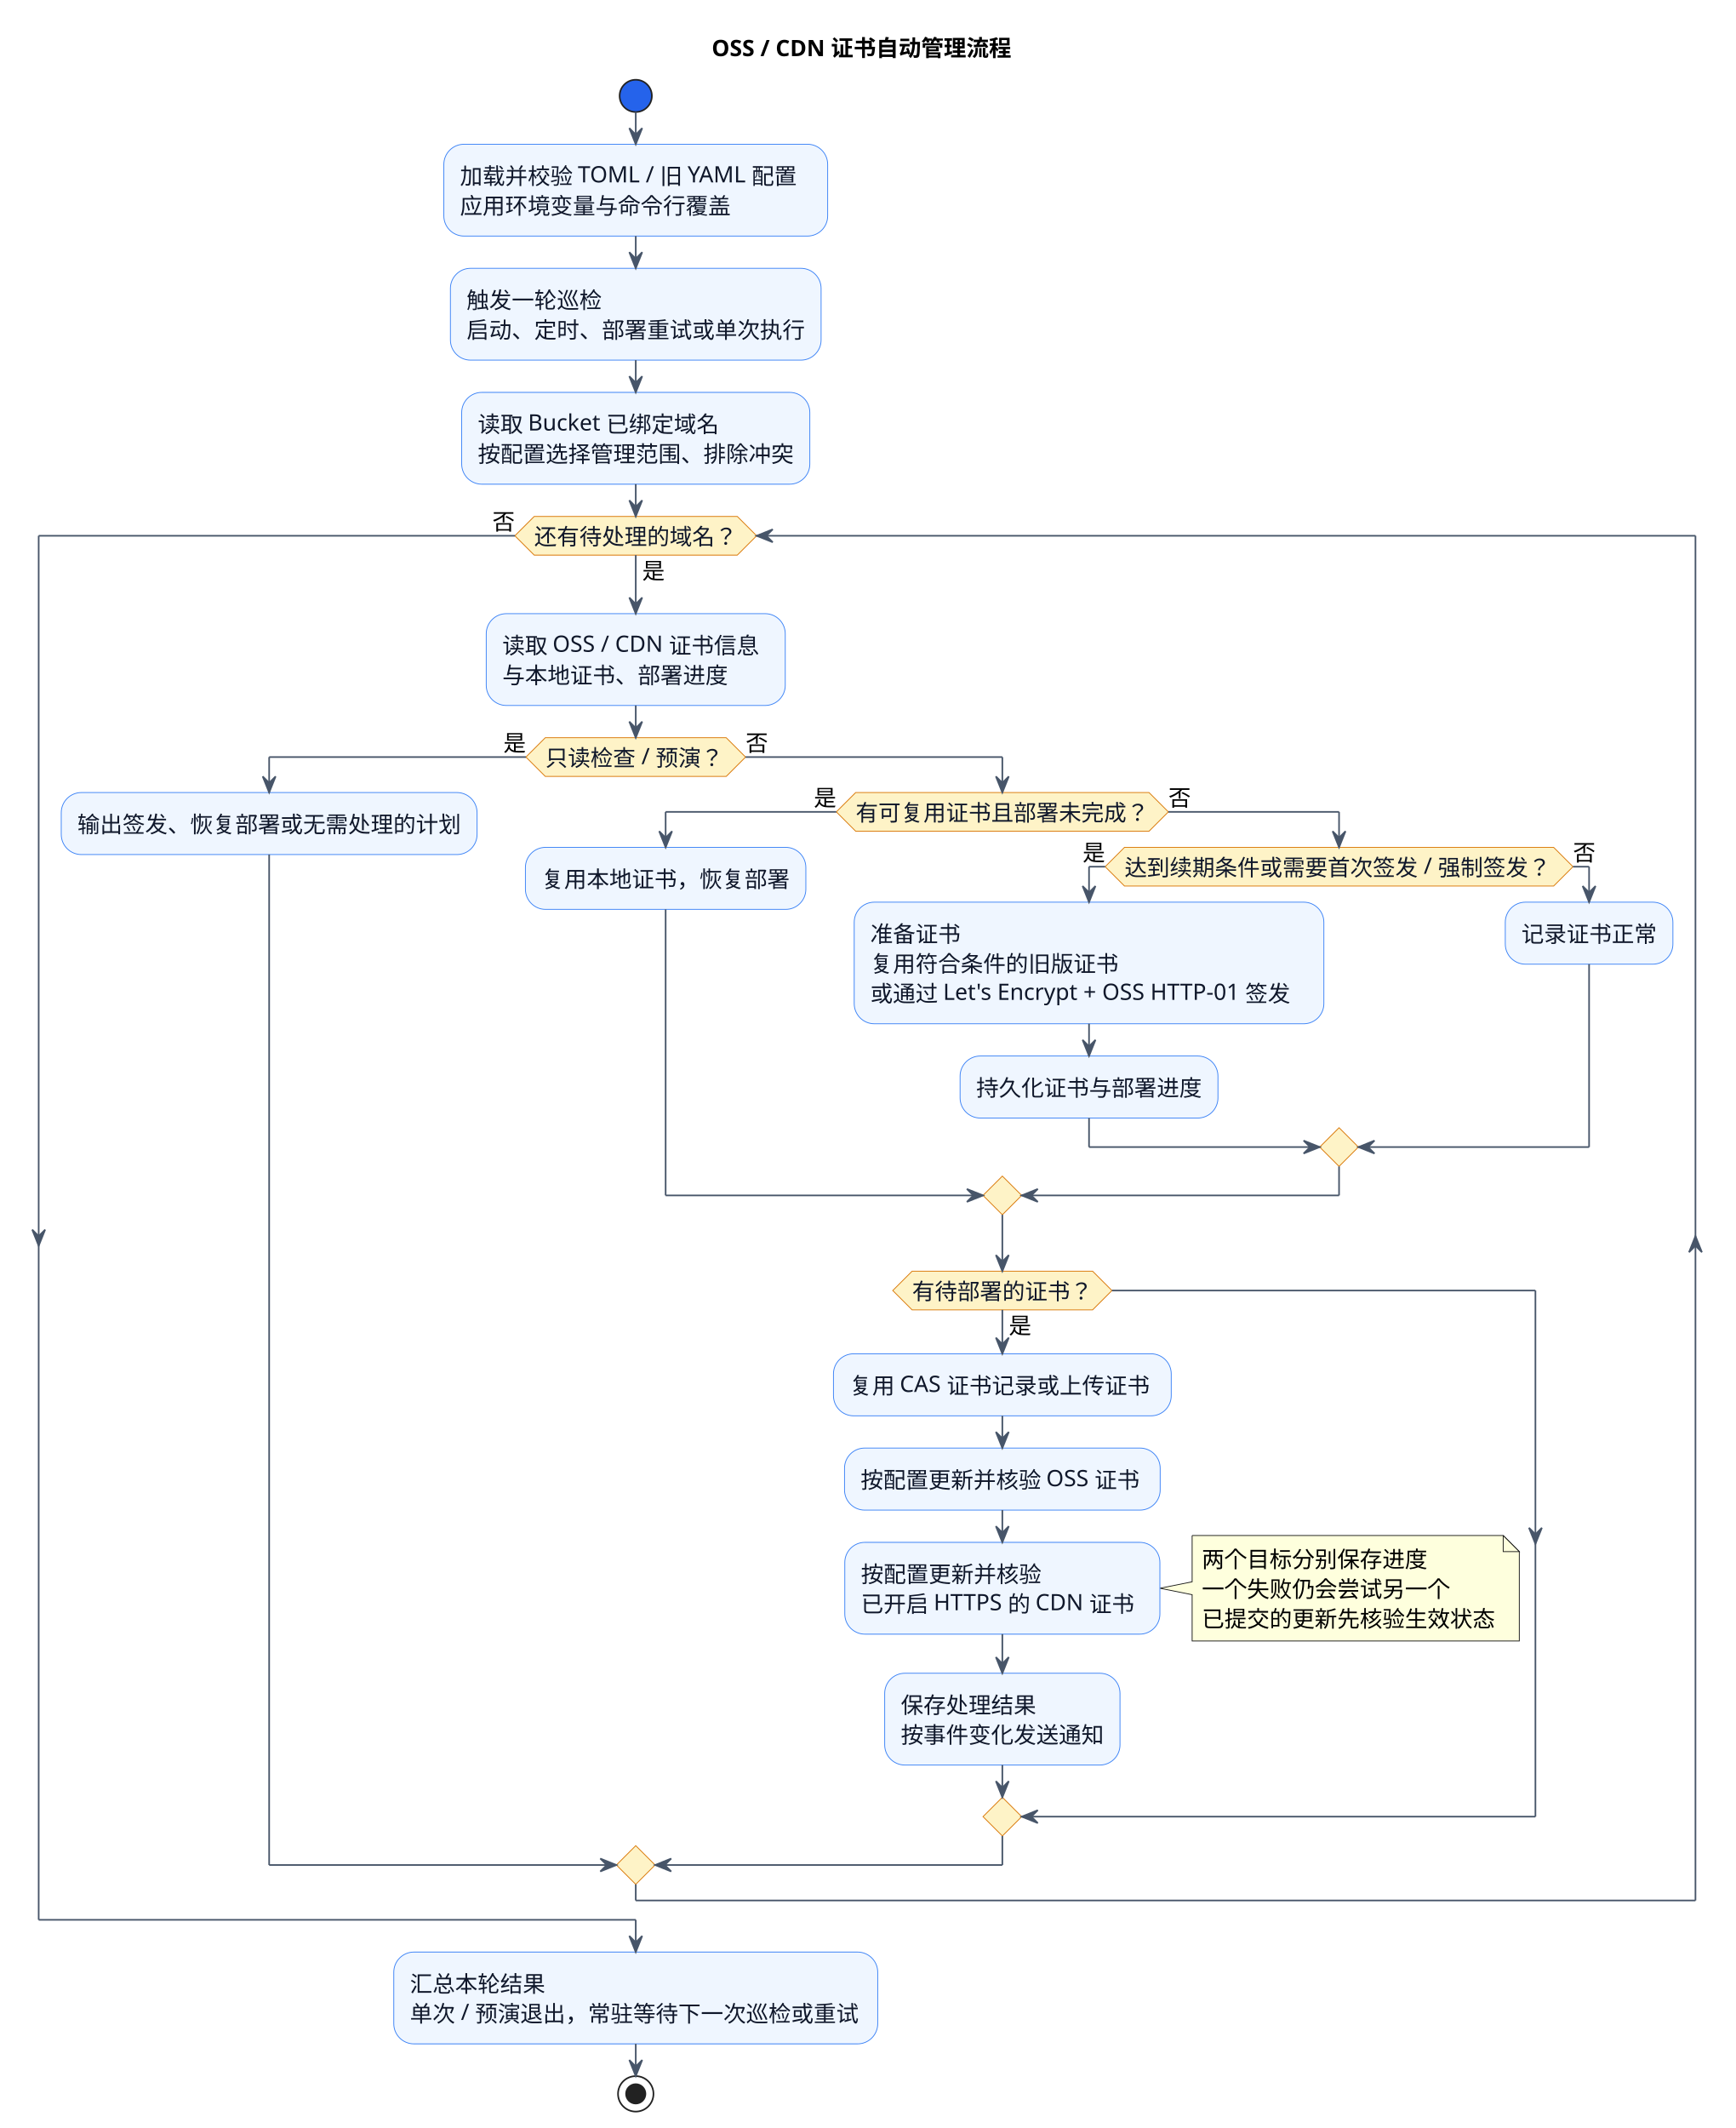
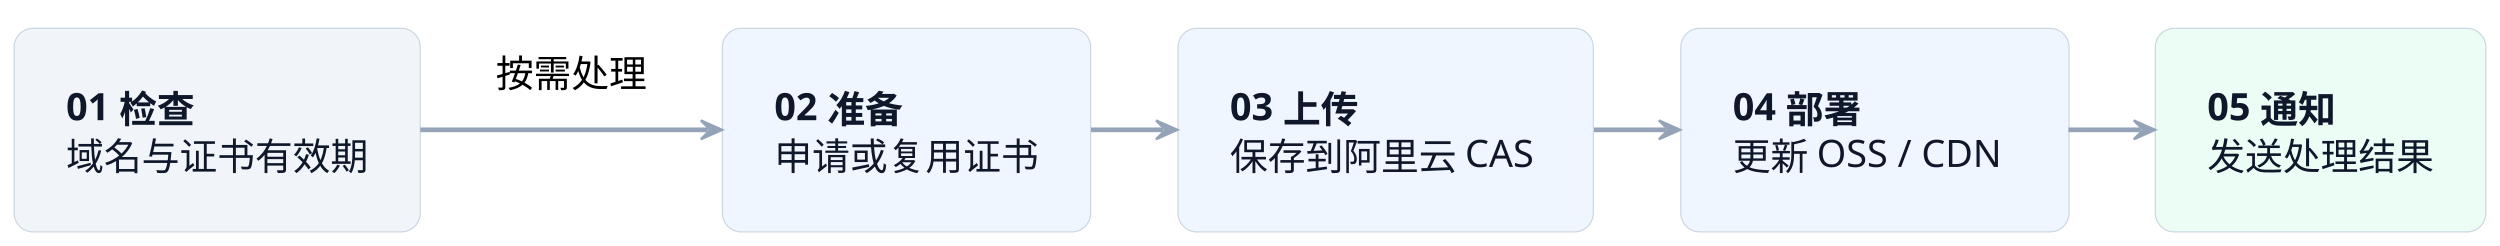
- <svg xmlns="http://www.w3.org/2000/svg" contentStyleType="text/css" data-diagram-type="ACTIVITY" height="1320px" preserveAspectRatio="none" style="width:1077px;height:1320px;background:#FFFFFF;" version="1.1" viewBox="0 0 1077 1320" width="1077px" zoomAndPan="magnify">
+ <svg xmlns="http://www.w3.org/2000/svg" contentStyleType="text/css" data-diagram-type="DESCRIPTION" height="104px" preserveAspectRatio="none" style="width:1059px;height:104px;background:#FFFFFF;" version="1.1" viewBox="0 0 1059 104" width="1059px" zoomAndPan="magnify">
  <defs />
  <g>
-     <g class="title" data-source-line="1">
-       <text fill="#000000" font-family="'Microsoft YaHei'" font-size="14" font-weight="bold" lengthAdjust="spacing" textLength="191.81" x="441.579" y="34.813">OSS / CDN 证书自动管理流程</text>
+     <g class="entity" data-entity="inspect" data-source-line="19" data-uid="ent0002" id="entity_inspect">
+       <rect fill="#F1F5F9" height="86.234" rx="8" ry="8" style="stroke:#CBD5E1;stroke-width:0.5;" width="172" x="6" y="12" />
+       <text fill="#0F172A" font-family="'Microsoft YaHei'" font-size="16" font-weight="bold" lengthAdjust="spacing" textLength="61.266" x="28" y="50.93">01  检查</text>
+       <text fill="#0F172A" font-family="'Microsoft YaHei'" font-size="16" lengthAdjust="spacing" textLength="128" x="28" y="72.047">域名与证书有效期</text>
    </g>
-     <ellipse cx="394.458" cy="59.477" fill="#2563EB" rx="10" ry="10" style="stroke:#222222;stroke-width:1;" />
-     <rect fill="#EFF6FF" height="56.955" rx="12.5" ry="12.5" style="stroke:#3B82F6;stroke-width:0.5;" width="238.155" x="275.381" y="89.478" />
-     <text fill="#0F172A" font-family="'Microsoft YaHei'" font-size="14" lengthAdjust="spacing" textLength="218.155" x="285.381" y="114.291">加载并校验 TOML / 旧 YAML 配置</text>
-     <text fill="#0F172A" font-family="'Microsoft YaHei'" font-size="14" lengthAdjust="spacing" textLength="168" x="285.381" y="132.769">应用环境变量与命令行覆盖</text>
-     <rect fill="#EFF6FF" height="56.955" rx="12.5" ry="12.5" style="stroke:#3B82F6;stroke-width:0.5;" width="230" x="279.458" y="166.433" />
-     <text fill="#0F172A" font-family="'Microsoft YaHei'" font-size="14" lengthAdjust="spacing" textLength="84" x="289.458" y="191.246">触发一轮巡检</text>
-     <text fill="#0F172A" font-family="'Microsoft YaHei'" font-size="14" lengthAdjust="spacing" textLength="210" x="289.458" y="209.724">启动、定时、部署重试或单次执行</text>
-     <rect fill="#EFF6FF" height="56.955" rx="12.5" ry="12.5" style="stroke:#3B82F6;stroke-width:0.5;" width="216" x="286.458" y="243.388" />
-     <text fill="#0F172A" font-family="'Microsoft YaHei'" font-size="14" lengthAdjust="spacing" textLength="151.498" x="296.458" y="268.201">读取 Bucket 已绑定域名</text>
-     <text fill="#0F172A" font-family="'Microsoft YaHei'" font-size="14" lengthAdjust="spacing" textLength="196" x="296.458" y="286.679">按配置选择管理范围、排除冲突</text>
-     <rect fill="#EFF6FF" height="56.955" rx="12.5" ry="12.5" style="stroke:#3B82F6;stroke-width:0.5;" width="185.532" x="301.692" y="380.656" />
-     <text fill="#0F172A" font-family="'Microsoft YaHei'" font-size="14" lengthAdjust="spacing" textLength="165.532" x="311.692" y="405.47">读取 OSS / CDN 证书信息</text>
-     <text fill="#0F172A" font-family="'Microsoft YaHei'" font-size="14" lengthAdjust="spacing" textLength="140" x="311.692" y="423.947">与本地证书、部署进度</text>
-     <polygon fill="#FEF3C7" points="338.325,457.611,450.592,457.611,462.592,469.611,450.592,481.611,338.325,481.611,326.325,469.611,338.325,457.611" style="stroke:#D97706;stroke-width:0.5;" />
-     <text fill="#0F172A" font-family="'Microsoft YaHei'" font-size="14" lengthAdjust="spacing" textLength="112.267" x="338.325" y="475.186">只读检查 / 预演？</text>
-     <text fill="#000000" font-family="'Microsoft YaHei'" font-size="14" lengthAdjust="spacing" textLength="14" x="312.325" y="465.947">是</text>
-     <text fill="#000000" font-family="'Microsoft YaHei'" font-size="14" lengthAdjust="spacing" textLength="14" x="462.592" y="465.947">否</text>
-     <rect fill="#EFF6FF" height="38.477" rx="12.5" ry="12.5" style="stroke:#3B82F6;stroke-width:0.5;" width="258" x="38" y="491.611" />
-     <text fill="#0F172A" font-family="'Microsoft YaHei'" font-size="14" lengthAdjust="spacing" textLength="238" x="48" y="516.425">输出签发、恢复部署或无需处理的计划</text>
-     <polygon fill="#FEF3C7" points="530.917,491.611,712.917,491.611,724.917,503.611,712.917,515.611,530.917,515.611,518.917,503.611,530.917,491.611" style="stroke:#D97706;stroke-width:0.5;" />
-     <text fill="#0F172A" font-family="'Microsoft YaHei'" font-size="14" lengthAdjust="spacing" textLength="182" x="530.917" y="509.186">有可复用证书且部署未完成？</text>
-     <text fill="#000000" font-family="'Microsoft YaHei'" font-size="14" lengthAdjust="spacing" textLength="14" x="504.917" y="499.947">是</text>
-     <text fill="#000000" font-family="'Microsoft YaHei'" font-size="14" lengthAdjust="spacing" textLength="14" x="724.917" y="499.947">否</text>
-     <rect fill="#EFF6FF" height="38.477" rx="12.5" ry="12.5" style="stroke:#3B82F6;stroke-width:0.5;" width="174" x="326" y="525.611" />
-     <text fill="#0F172A" font-family="'Microsoft YaHei'" font-size="14" lengthAdjust="spacing" textLength="154" x="336" y="550.425">复用本地证书，恢复部署</text>
-     <polygon fill="#FEF3C7" points="697.7,525.611,963.967,525.611,975.967,537.611,963.967,549.611,697.7,549.611,685.7,537.611,697.7,525.611" style="stroke:#D97706;stroke-width:0.5;" />
-     <text fill="#0F172A" font-family="'Microsoft YaHei'" font-size="14" lengthAdjust="spacing" textLength="266.267" x="697.7" y="543.186">达到续期条件或需要首次签发 / 强制签发？</text>
-     <text fill="#000000" font-family="'Microsoft YaHei'" font-size="14" lengthAdjust="spacing" textLength="14" x="671.7" y="533.947">是</text>
-     <text fill="#000000" font-family="'Microsoft YaHei'" font-size="14" lengthAdjust="spacing" textLength="14" x="975.967" y="533.947">否</text>
-     <rect fill="#EFF6FF" height="75.433" rx="12.5" ry="12.5" style="stroke:#3B82F6;stroke-width:0.5;" width="291.4" x="530" y="559.611" />
-     <text fill="#0F172A" font-family="'Microsoft YaHei'" font-size="14" lengthAdjust="spacing" textLength="56" x="540" y="584.425">准备证书</text>
-     <text fill="#0F172A" font-family="'Microsoft YaHei'" font-size="14" lengthAdjust="spacing" textLength="154" x="540" y="602.902">复用符合条件的旧版证书</text>
-     <text fill="#0F172A" font-family="'Microsoft YaHei'" font-size="14" lengthAdjust="spacing" textLength="271.4" x="540" y="621.38">或通过 Let's Encrypt + OSS HTTP-01 签发</text>
-     <rect fill="#EFF6FF" height="38.477" rx="12.5" ry="12.5" style="stroke:#3B82F6;stroke-width:0.5;" width="160" x="595.7" y="655.044" />
-     <text fill="#0F172A" font-family="'Microsoft YaHei'" font-size="14" lengthAdjust="spacing" textLength="140" x="605.7" y="679.857">持久化证书与部署进度</text>
-     <rect fill="#EFF6FF" height="38.477" rx="12.5" ry="12.5" style="stroke:#3B82F6;stroke-width:0.5;" width="104" x="933.967" y="559.611" />
-     <text fill="#0F172A" font-family="'Microsoft YaHei'" font-size="14" lengthAdjust="spacing" textLength="84" x="943.967" y="584.425">记录证书正常</text>
-     <polygon fill="#FEF3C7" points="830.833,699.521,842.833,711.521,830.833,723.521,818.833,711.521,830.833,699.521" style="stroke:#D97706;stroke-width:0.5;" />
-     <polygon fill="#FEF3C7" points="621.917,729.521,633.917,741.521,621.917,753.521,609.917,741.521,621.917,729.521" style="stroke:#D97706;stroke-width:0.5;" />
-     <rect fill="#EFF6FF" height="38.477" rx="12.5" ry="12.5" style="stroke:#3B82F6;stroke-width:0.5;" width="209.581" x="517.126" y="839.76" />
-     <text fill="#0F172A" font-family="'Microsoft YaHei'" font-size="14" lengthAdjust="spacing" textLength="189.581" x="527.126" y="864.574">复用 CAS 证书记录或上传证书</text>
-     <rect fill="#EFF6FF" height="38.477" rx="12.5" ry="12.5" style="stroke:#3B82F6;stroke-width:0.5;" width="195.855" x="523.99" y="898.238" />
-     <text fill="#0F172A" font-family="'Microsoft YaHei'" font-size="14" lengthAdjust="spacing" textLength="175.855" x="533.99" y="923.051">按配置更新并核验 OSS 证书</text>
-     <path d="M739.67,952.477 L739.67,981.193 L719.67,985.193 L739.67,989.193 L739.67,1017.909 A0,0 0 0 0 739.67,1017.909 L942.67,1017.909 A0,0 0 0 0 942.67,1017.909 L942.67,962.477 L932.67,952.477 L739.67,952.477 A0,0 0 0 0 739.67,952.477" fill="#FEFFDD" style="stroke:#181818;stroke-width:0.5;" />
-     <path d="M932.67,952.477 L932.67,962.477 L942.67,962.477 L932.67,952.477" fill="#FEFFDD" style="stroke:#181818;stroke-width:0.5;" />
-     <text fill="#000000" font-family="'Microsoft YaHei'" font-size="14" lengthAdjust="spacing" textLength="140" x="745.67" y="972.29">两个目标分别保存进度</text>
-     <text fill="#000000" font-family="'Microsoft YaHei'" font-size="14" lengthAdjust="spacing" textLength="154" x="745.67" y="990.768">一个失败仍会尝试另一个</text>
-     <text fill="#000000" font-family="'Microsoft YaHei'" font-size="14" lengthAdjust="spacing" textLength="182" x="745.67" y="1009.245">已提交的更新先核验生效状态</text>
-     <rect fill="#EFF6FF" height="56.955" rx="12.5" ry="12.5" style="stroke:#3B82F6;stroke-width:0.5;" width="195.506" x="524.164" y="956.715" />
-     <text fill="#0F172A" font-family="'Microsoft YaHei'" font-size="14" lengthAdjust="spacing" textLength="112" x="534.164" y="981.529">按配置更新并核验</text>
-     <text fill="#0F172A" font-family="'Microsoft YaHei'" font-size="14" lengthAdjust="spacing" textLength="175.506" x="534.164" y="1000.006">已开启 HTTPS 的 CDN 证书</text>
-     <rect fill="#EFF6FF" height="56.955" rx="12.5" ry="12.5" style="stroke:#3B82F6;stroke-width:0.5;" width="146" x="548.917" y="1037.909" />
-     <text fill="#0F172A" font-family="'Microsoft YaHei'" font-size="14" lengthAdjust="spacing" textLength="84" x="558.917" y="1062.723">保存处理结果</text>
-     <text fill="#0F172A" font-family="'Microsoft YaHei'" font-size="14" lengthAdjust="spacing" textLength="126" x="558.917" y="1081.2">按事件变化发送通知</text>
-     <polygon fill="#FEF3C7" points="565.917,788.521,677.917,788.521,689.917,800.521,677.917,812.521,565.917,812.521,553.917,800.521,565.917,788.521" style="stroke:#D97706;stroke-width:0.5;" />
-     <text fill="#000000" font-family="'Microsoft YaHei'" font-size="14" lengthAdjust="spacing" textLength="14" x="625.917" y="827.335">是</text>
-     <text fill="#0F172A" font-family="'Microsoft YaHei'" font-size="14" lengthAdjust="spacing" textLength="112" x="565.917" y="806.096">有待部署的证书？</text>
-     <polygon fill="#FEF3C7" points="621.917,1114.864,633.917,1126.864,621.917,1138.864,609.917,1126.864,621.917,1114.864" style="stroke:#D97706;stroke-width:0.5;" />
-     <polygon fill="#FEF3C7" points="394.458,1144.864,406.458,1156.864,394.458,1168.864,382.458,1156.864,394.458,1144.864" style="stroke:#D97706;stroke-width:0.5;" />
-     <polygon fill="#FEF3C7" points="331.458,320.343,457.458,320.343,469.458,332.343,457.458,344.343,331.458,344.343,319.458,332.343,331.458,320.343" style="stroke:#D97706;stroke-width:0.5;" />
-     <text fill="#000000" font-family="'Microsoft YaHei'" font-size="14" lengthAdjust="spacing" textLength="14" x="398.458" y="359.156">是</text>
-     <text fill="#0F172A" font-family="'Microsoft YaHei'" font-size="14" lengthAdjust="spacing" textLength="126" x="331.458" y="337.918">还有待处理的域名？</text>
-     <text fill="#000000" font-family="'Microsoft YaHei'" font-size="14" lengthAdjust="spacing" textLength="14" x="305.458" y="328.679">否</text>
-     <rect fill="#EFF6FF" height="56.955" rx="12.5" ry="12.5" style="stroke:#3B82F6;stroke-width:0.5;" width="300.267" x="244.325" y="1210.864" />
-     <text fill="#0F172A" font-family="'Microsoft YaHei'" font-size="14" lengthAdjust="spacing" textLength="84" x="254.325" y="1235.678">汇总本轮结果</text>
-     <text fill="#0F172A" font-family="'Microsoft YaHei'" font-size="14" lengthAdjust="spacing" textLength="280.267" x="254.325" y="1254.155">单次 / 预演退出，常驻等待下一次巡检或重试</text>
-     <ellipse cx="394.458" cy="1298.819" fill="none" rx="11" ry="11" style="stroke:#222222;stroke-width:1;" />
-     <ellipse cx="394.458" cy="1298.819" fill="#222222" rx="6" ry="6" style="stroke:#222222;stroke-width:1;" />
-     <line style="stroke:#475569;stroke-width:1;" x1="394.458" x2="394.458" y1="69.478" y2="89.478" />
-     <polygon fill="#475569" points="390.458,79.478,394.458,89.478,398.458,79.478,394.458,83.478" style="stroke:#475569;stroke-width:1;" />
-     <line style="stroke:#475569;stroke-width:1;" x1="394.458" x2="394.458" y1="146.433" y2="166.433" />
-     <polygon fill="#475569" points="390.458,156.433,394.458,166.433,398.458,156.433,394.458,160.433" style="stroke:#475569;stroke-width:1;" />
-     <line style="stroke:#475569;stroke-width:1;" x1="394.458" x2="394.458" y1="223.388" y2="243.388" />
-     <polygon fill="#475569" points="390.458,233.388,394.458,243.388,398.458,233.388,394.458,237.388" style="stroke:#475569;stroke-width:1;" />
-     <line style="stroke:#475569;stroke-width:1;" x1="675.7" x2="675.7" y1="635.044" y2="655.044" />
-     <polygon fill="#475569" points="671.7,645.044,675.7,655.044,679.7,645.044,675.7,649.044" style="stroke:#475569;stroke-width:1;" />
-     <line style="stroke:#475569;stroke-width:1;" x1="685.7" x2="675.7" y1="537.611" y2="537.611" />
-     <line style="stroke:#475569;stroke-width:1;" x1="675.7" x2="675.7" y1="537.611" y2="559.611" />
-     <polygon fill="#475569" points="671.7,549.611,675.7,559.611,679.7,549.611,675.7,553.611" style="stroke:#475569;stroke-width:1;" />
-     <line style="stroke:#475569;stroke-width:1;" x1="975.967" x2="985.967" y1="537.611" y2="537.611" />
-     <line style="stroke:#475569;stroke-width:1;" x1="985.967" x2="985.967" y1="537.611" y2="559.611" />
-     <polygon fill="#475569" points="981.967,549.611,985.967,559.611,989.967,549.611,985.967,553.611" style="stroke:#475569;stroke-width:1;" />
-     <line style="stroke:#475569;stroke-width:1;" x1="675.7" x2="675.7" y1="693.521" y2="711.521" />
-     <line style="stroke:#475569;stroke-width:1;" x1="675.7" x2="818.833" y1="711.521" y2="711.521" />
-     <polygon fill="#475569" points="808.833,707.521,818.833,711.521,808.833,715.521,812.833,711.521" style="stroke:#475569;stroke-width:1;" />
-     <line style="stroke:#475569;stroke-width:1;" x1="985.967" x2="985.967" y1="598.089" y2="711.521" />
-     <line style="stroke:#475569;stroke-width:1;" x1="985.967" x2="842.833" y1="711.521" y2="711.521" />
-     <polygon fill="#475569" points="852.833,707.521,842.833,711.521,852.833,715.521,848.833,711.521" style="stroke:#475569;stroke-width:1;" />
-     <line style="stroke:#475569;stroke-width:1;" x1="518.917" x2="413" y1="503.611" y2="503.611" />
-     <line style="stroke:#475569;stroke-width:1;" x1="413" x2="413" y1="503.611" y2="525.611" />
-     <polygon fill="#475569" points="409,515.611,413,525.611,417,515.611,413,519.611" style="stroke:#475569;stroke-width:1;" />
-     <line style="stroke:#475569;stroke-width:1;" x1="724.917" x2="830.833" y1="503.611" y2="503.611" />
-     <line style="stroke:#475569;stroke-width:1;" x1="830.833" x2="830.833" y1="503.611" y2="525.611" />
-     <polygon fill="#475569" points="826.833,515.611,830.833,525.611,834.833,515.611,830.833,519.611" style="stroke:#475569;stroke-width:1;" />
-     <line style="stroke:#475569;stroke-width:1;" x1="413" x2="413" y1="564.089" y2="741.521" />
-     <line style="stroke:#475569;stroke-width:1;" x1="413" x2="609.917" y1="741.521" y2="741.521" />
-     <polygon fill="#475569" points="599.917,737.521,609.917,741.521,599.917,745.521,603.917,741.521" style="stroke:#475569;stroke-width:1;" />
-     <line style="stroke:#475569;stroke-width:1;" x1="830.833" x2="830.833" y1="723.521" y2="741.521" />
-     <line style="stroke:#475569;stroke-width:1;" x1="830.833" x2="633.917" y1="741.521" y2="741.521" />
-     <polygon fill="#475569" points="643.917,737.521,633.917,741.521,643.917,745.521,639.917,741.521" style="stroke:#475569;stroke-width:1;" />
-     <line style="stroke:#475569;stroke-width:1;" x1="621.917" x2="621.917" y1="878.238" y2="898.238" />
-     <polygon fill="#475569" points="617.917,888.238,621.917,898.238,625.917,888.238,621.917,892.238" style="stroke:#475569;stroke-width:1;" />
-     <line style="stroke:#475569;stroke-width:1;" x1="621.917" x2="621.917" y1="936.715" y2="956.715" />
-     <polygon fill="#475569" points="617.917,946.715,621.917,956.715,625.917,946.715,621.917,950.715" style="stroke:#475569;stroke-width:1;" />
-     <line style="stroke:#475569;stroke-width:1;" x1="621.917" x2="621.917" y1="1013.67" y2="1037.909" />
-     <polygon fill="#475569" points="617.917,1027.909,621.917,1037.909,625.917,1027.909,621.917,1031.909" style="stroke:#475569;stroke-width:1;" />
-     <line style="stroke:#475569;stroke-width:1;" x1="621.917" x2="621.917" y1="812.521" y2="839.76" />
-     <polygon fill="#475569" points="617.917,829.76,621.917,839.76,625.917,829.76,621.917,833.76" style="stroke:#475569;stroke-width:1;" />
-     <line style="stroke:#475569;stroke-width:1;" x1="689.917" x2="952.67" y1="800.521" y2="800.521" />
-     <polygon fill="#475569" points="948.67,947.693,952.67,957.693,956.67,947.693,952.67,951.693" style="stroke:#475569;stroke-width:1;" />
-     <line style="stroke:#475569;stroke-width:1;" x1="952.67" x2="952.67" y1="800.521" y2="1126.864" />
-     <line style="stroke:#475569;stroke-width:1;" x1="952.67" x2="633.917" y1="1126.864" y2="1126.864" />
-     <polygon fill="#475569" points="643.917,1122.864,633.917,1126.864,643.917,1130.864,639.917,1126.864" style="stroke:#475569;stroke-width:1;" />
-     <line style="stroke:#475569;stroke-width:1;" x1="621.917" x2="621.917" y1="1094.864" y2="1114.864" />
-     <polygon fill="#475569" points="617.917,1104.864,621.917,1114.864,625.917,1104.864,621.917,1108.864" style="stroke:#475569;stroke-width:1;" />
-     <line style="stroke:#475569;stroke-width:1;" x1="621.917" x2="621.917" y1="753.521" y2="788.521" />
-     <polygon fill="#475569" points="617.917,778.521,621.917,788.521,625.917,778.521,621.917,782.521" style="stroke:#475569;stroke-width:1;" />
-     <line style="stroke:#475569;stroke-width:1;" x1="326.325" x2="167" y1="469.611" y2="469.611" />
-     <line style="stroke:#475569;stroke-width:1;" x1="167" x2="167" y1="469.611" y2="491.611" />
-     <polygon fill="#475569" points="163,481.611,167,491.611,171,481.611,167,485.611" style="stroke:#475569;stroke-width:1;" />
-     <line style="stroke:#475569;stroke-width:1;" x1="462.592" x2="621.917" y1="469.611" y2="469.611" />
-     <line style="stroke:#475569;stroke-width:1;" x1="621.917" x2="621.917" y1="469.611" y2="491.611" />
-     <polygon fill="#475569" points="617.917,481.611,621.917,491.611,625.917,481.611,621.917,485.611" style="stroke:#475569;stroke-width:1;" />
-     <line style="stroke:#475569;stroke-width:1;" x1="167" x2="167" y1="530.089" y2="1156.864" />
-     <line style="stroke:#475569;stroke-width:1;" x1="167" x2="382.458" y1="1156.864" y2="1156.864" />
-     <polygon fill="#475569" points="372.458,1152.864,382.458,1156.864,372.458,1160.864,376.458,1156.864" style="stroke:#475569;stroke-width:1;" />
-     <line style="stroke:#475569;stroke-width:1;" x1="621.917" x2="621.917" y1="1138.864" y2="1156.864" />
-     <line style="stroke:#475569;stroke-width:1;" x1="621.917" x2="406.458" y1="1156.864" y2="1156.864" />
-     <polygon fill="#475569" points="416.458,1152.864,406.458,1156.864,416.458,1160.864,412.458,1156.864" style="stroke:#475569;stroke-width:1;" />
-     <line style="stroke:#475569;stroke-width:1;" x1="394.458" x2="394.458" y1="437.611" y2="457.611" />
-     <polygon fill="#475569" points="390.458,447.611,394.458,457.611,398.458,447.611,394.458,451.611" style="stroke:#475569;stroke-width:1;" />
-     <line style="stroke:#475569;stroke-width:1;" x1="394.458" x2="394.458" y1="344.343" y2="380.656" />
-     <polygon fill="#475569" points="390.458,370.656,394.458,380.656,398.458,370.656,394.458,374.656" style="stroke:#475569;stroke-width:1;" />
-     <line style="stroke:#475569;stroke-width:1;" x1="394.458" x2="394.458" y1="1168.864" y2="1178.864" />
-     <line style="stroke:#475569;stroke-width:1;" x1="394.458" x2="1051.967" y1="1178.864" y2="1178.864" />
-     <polygon fill="#475569" points="1047.967,776.76,1051.967,766.76,1055.967,776.76,1051.967,772.76" style="stroke:#475569;stroke-width:1;" />
-     <line style="stroke:#475569;stroke-width:1;" x1="1051.967" x2="1051.967" y1="332.343" y2="1178.864" />
-     <line style="stroke:#475569;stroke-width:1;" x1="1051.967" x2="469.458" y1="332.343" y2="332.343" />
-     <polygon fill="#475569" points="479.458,328.343,469.458,332.343,479.458,336.343,475.458,332.343" style="stroke:#475569;stroke-width:1;" />
-     <line style="stroke:#475569;stroke-width:1;" x1="319.458" x2="24" y1="332.343" y2="332.343" />
-     <polygon fill="#475569" points="20,762.76,24,772.76,28,762.76,24,766.76" style="stroke:#475569;stroke-width:1;" />
-     <line style="stroke:#475569;stroke-width:1;" x1="24" x2="24" y1="332.343" y2="1190.864" />
-     <line style="stroke:#475569;stroke-width:1;" x1="24" x2="394.458" y1="1190.864" y2="1190.864" />
-     <line style="stroke:#475569;stroke-width:1;" x1="394.458" x2="394.458" y1="1190.864" y2="1210.864" />
-     <polygon fill="#475569" points="390.458,1200.864,394.458,1210.864,398.458,1200.864,394.458,1204.864" style="stroke:#475569;stroke-width:1;" />
-     <line style="stroke:#475569;stroke-width:1;" x1="394.458" x2="394.458" y1="300.343" y2="320.343" />
-     <polygon fill="#475569" points="390.458,310.343,394.458,320.343,398.458,310.343,394.458,314.343" style="stroke:#475569;stroke-width:1;" />
-     <line style="stroke:#475569;stroke-width:1;" x1="394.458" x2="394.458" y1="1267.819" y2="1287.819" />
-     <polygon fill="#475569" points="390.458,1277.819,394.458,1287.819,398.458,1277.819,394.458,1281.819" style="stroke:#475569;stroke-width:1;" />
+     <g class="entity" data-entity="prepare" data-source-line="20" data-uid="ent0003" id="entity_prepare">
+       <rect fill="#EFF6FF" height="86.234" rx="8" ry="8" style="stroke:#CBD5E1;stroke-width:0.5;" width="156" x="306" y="12" />
+       <text fill="#0F172A" font-family="'Microsoft YaHei'" font-size="16" font-weight="bold" lengthAdjust="spacing" textLength="61.266" x="328" y="50.93">02  准备</text>
+       <text fill="#0F172A" font-family="'Microsoft YaHei'" font-size="16" lengthAdjust="spacing" textLength="112" x="328" y="72.047">申请或复用证书</text>
+     </g>
+     <g class="entity" data-entity="upload" data-source-line="21" data-uid="ent0004" id="entity_upload">
+       <rect fill="#EFF6FF" height="86.234" rx="8" ry="8" style="stroke:#CBD5E1;stroke-width:0.5;" width="175.93" x="499" y="12" />
+       <text fill="#0F172A" font-family="'Microsoft YaHei'" font-size="16" font-weight="bold" lengthAdjust="spacing" textLength="61.266" x="521" y="50.93">03  上传</text>
+       <text fill="#0F172A" font-family="'Microsoft YaHei'" font-size="16" lengthAdjust="spacing" textLength="131.93" x="521" y="72.047">保存到阿里云 CAS</text>
+     </g>
+     <g class="entity" data-entity="deploy" data-source-line="22" data-uid="ent0005" id="entity_deploy">
+       <rect fill="#EFF6FF" height="86.234" rx="8" ry="8" style="stroke:#CBD5E1;stroke-width:0.5;" width="164.445" x="712" y="12" />
+       <text fill="#0F172A" font-family="'Microsoft YaHei'" font-size="16" font-weight="bold" lengthAdjust="spacing" textLength="61.266" x="734" y="50.93">04  部署</text>
+       <text fill="#0F172A" font-family="'Microsoft YaHei'" font-size="16" lengthAdjust="spacing" textLength="120.445" x="734" y="72.047">更新 OSS / CDN</text>
+     </g>
+     <g class="entity" data-entity="notify" data-source-line="23" data-uid="ent0006" id="entity_notify">
+       <rect fill="#ECFDF5" height="86.234" rx="8" ry="8" style="stroke:#CBD5E1;stroke-width:0.5;" width="140" x="913" y="12" />
+       <text fill="#0F172A" font-family="'Microsoft YaHei'" font-size="16" font-weight="bold" lengthAdjust="spacing" textLength="61.266" x="935" y="50.93">05  通知</text>
+       <text fill="#0F172A" font-family="'Microsoft YaHei'" font-size="16" lengthAdjust="spacing" textLength="96" x="935" y="72.047">发送处理结果</text>
+     </g>
+     <g class="link" data-entity-1="inspect" data-entity-2="prepare" data-uid="lnk7" id="link_inspect_prepare">
+       <polygon fill="#94A3B8" points="305.87,55,296.87,51,300.87,55,296.87,59,305.87,55" style="stroke:#94A3B8;stroke-width:1;" />
+       <path d="M178.05,55 C218.496,55 260.494,55 299.87,55" fill="none" style="stroke:#94A3B8;stroke-width:2;" />
+       <text fill="#000000" font-family="'Microsoft YaHei'" font-size="16" lengthAdjust="spacing" textLength="64" x="210" y="36.93">按需处理</text>
+     </g>
+     <g class="link" data-entity-1="prepare" data-entity-2="upload" data-uid="lnk8" id="link_prepare_upload">
+       <polygon fill="#94A3B8" points="498.679,55,489.679,51,493.679,55,489.679,59,498.679,55" style="stroke:#94A3B8;stroke-width:1;" />
+       <path d="M462.137,55 C474.094,55 480.517,55 492.679,55" fill="none" style="stroke:#94A3B8;stroke-width:2;" />
+     </g>
+     <g class="link" data-entity-1="upload" data-entity-2="deploy" data-uid="lnk9" id="link_upload_deploy">
+       <polygon fill="#94A3B8" points="711.701,55,702.701,51,706.701,55,702.701,59,711.701,55" style="stroke:#94A3B8;stroke-width:1;" />
+       <path d="M675.236,55 C687.332,55 693.719,55 705.701,55" fill="none" style="stroke:#94A3B8;stroke-width:2;" />
+     </g>
+     <g class="link" data-entity-1="deploy" data-entity-2="notify" data-uid="lnk10" id="link_deploy_notify">
+       <polygon fill="#94A3B8" points="912.872,55,903.872,51,907.872,55,903.872,59,912.872,55" style="stroke:#94A3B8;stroke-width:1;" />
+       <path d="M876.205,55 C888.427,55 894.935,55 906.872,55" fill="none" style="stroke:#94A3B8;stroke-width:2;" />
+     </g>
  </g>
</svg>
